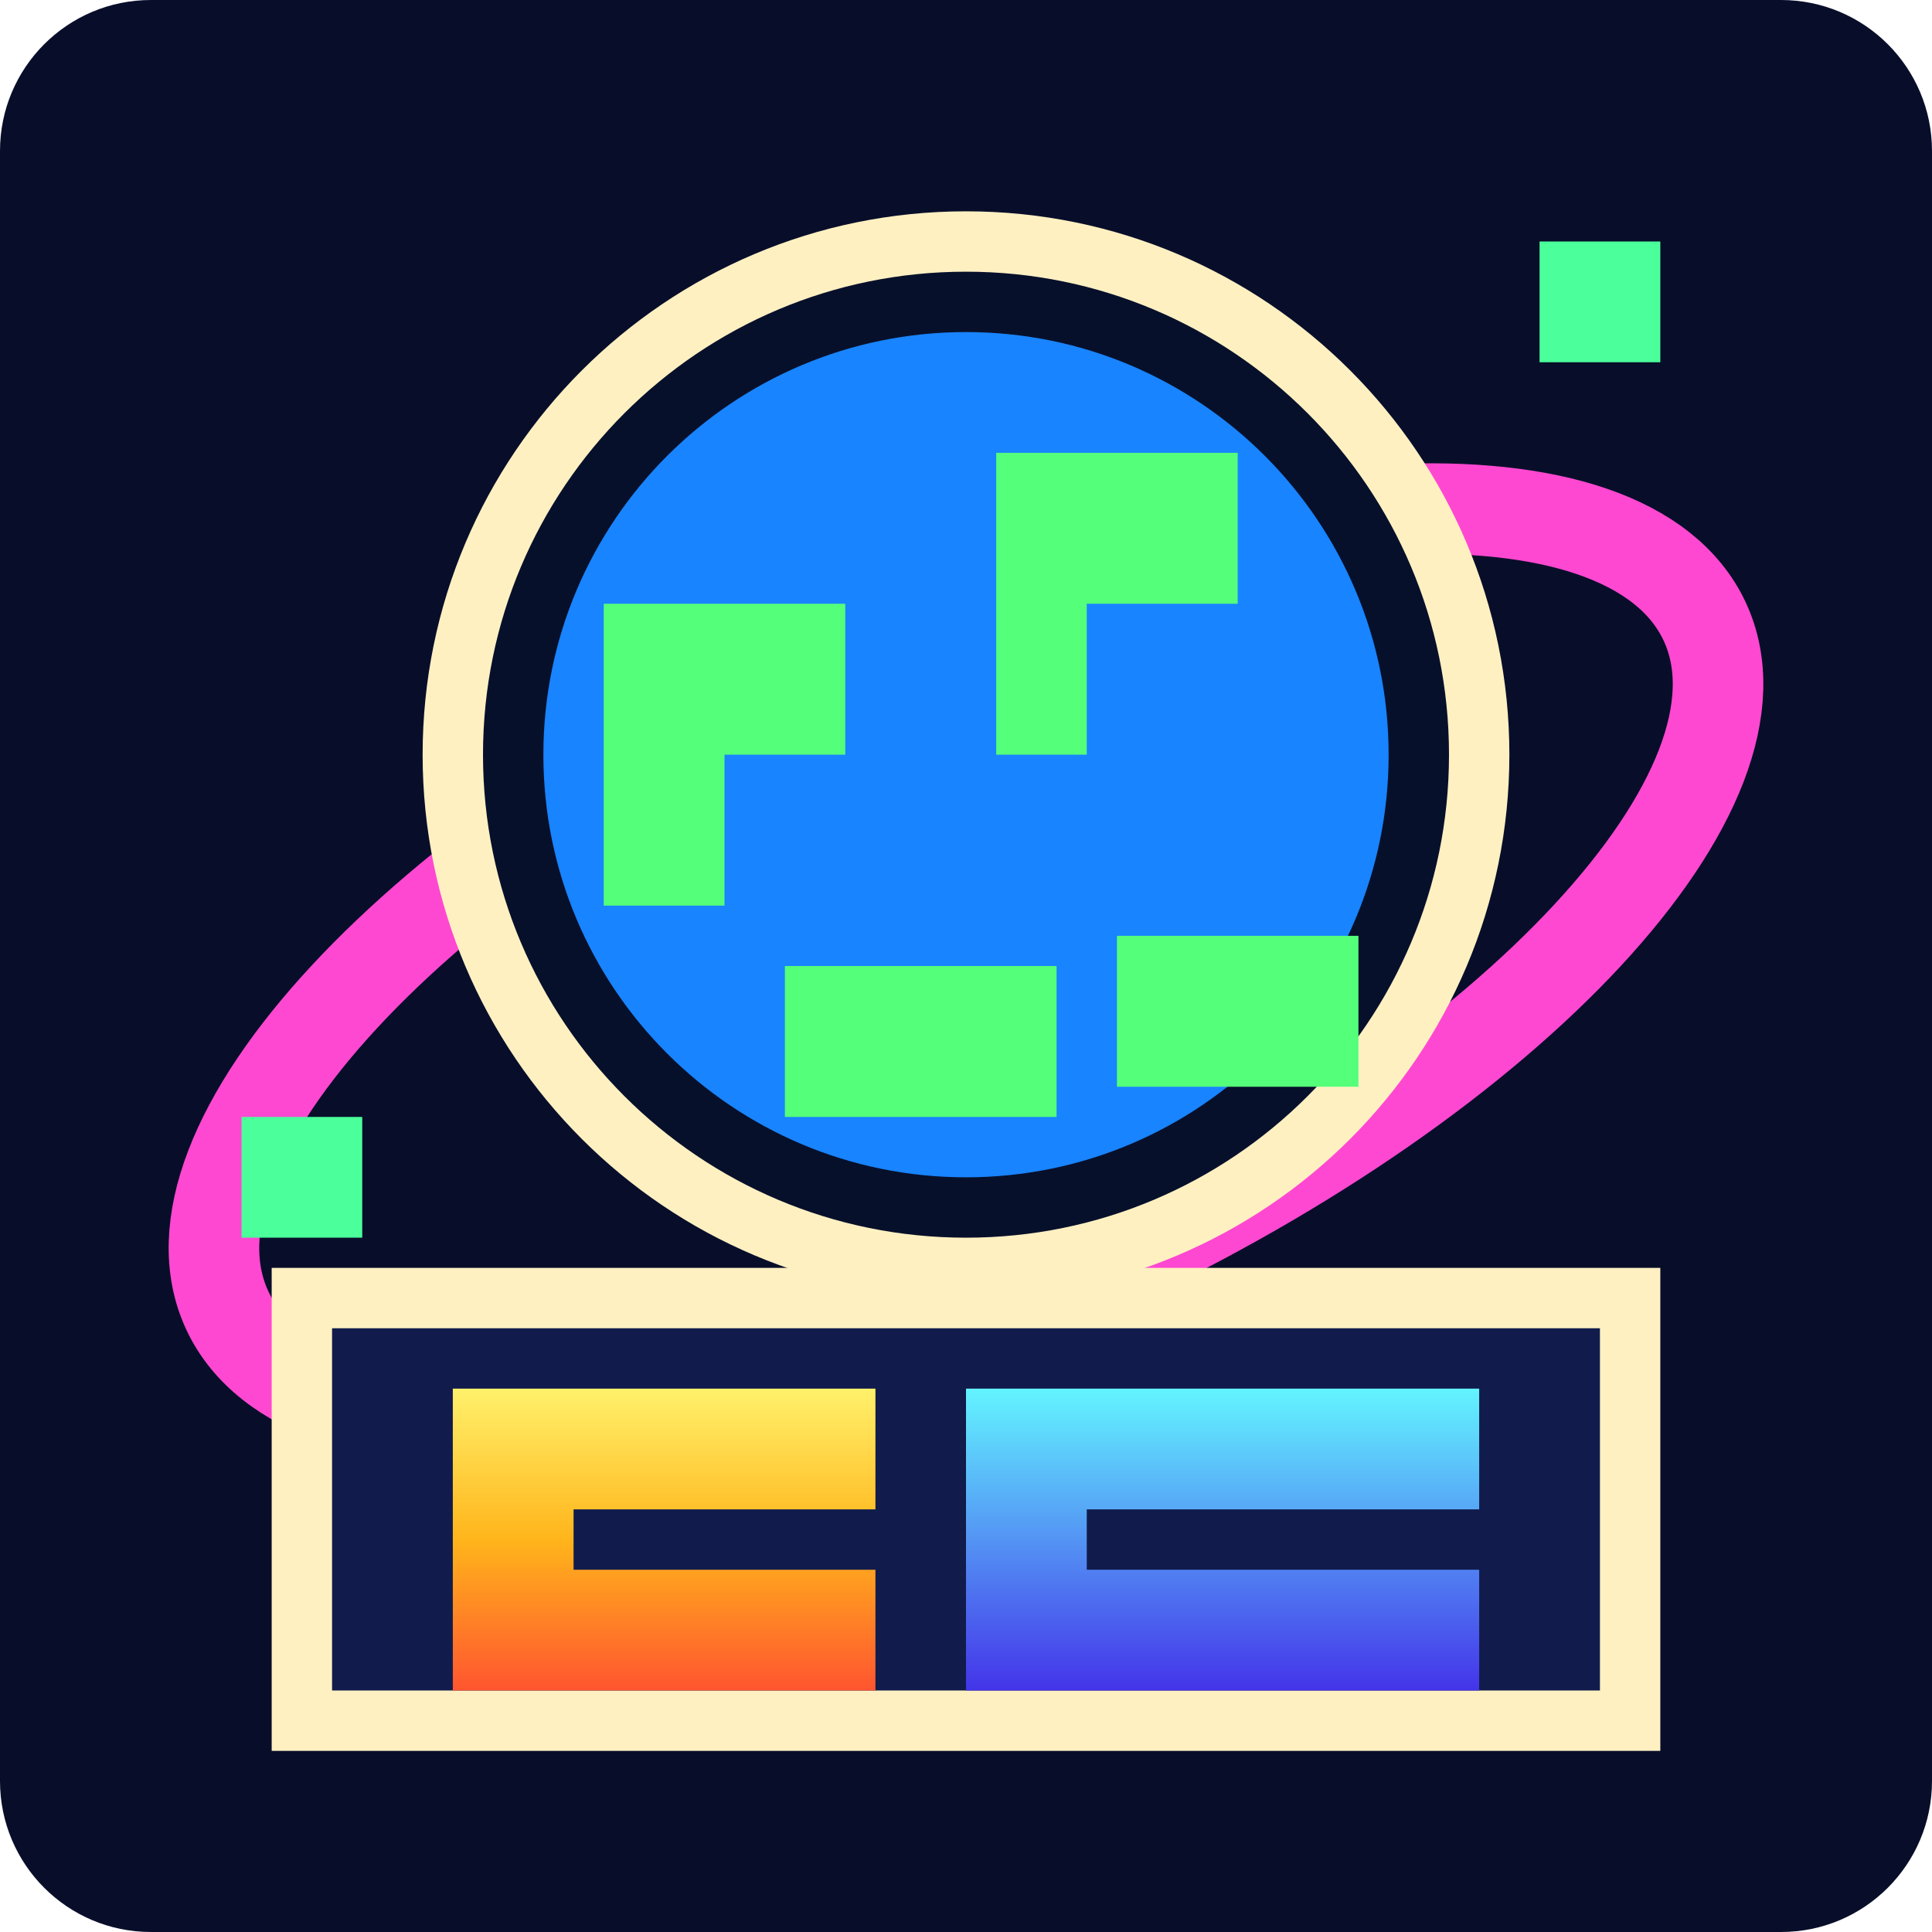
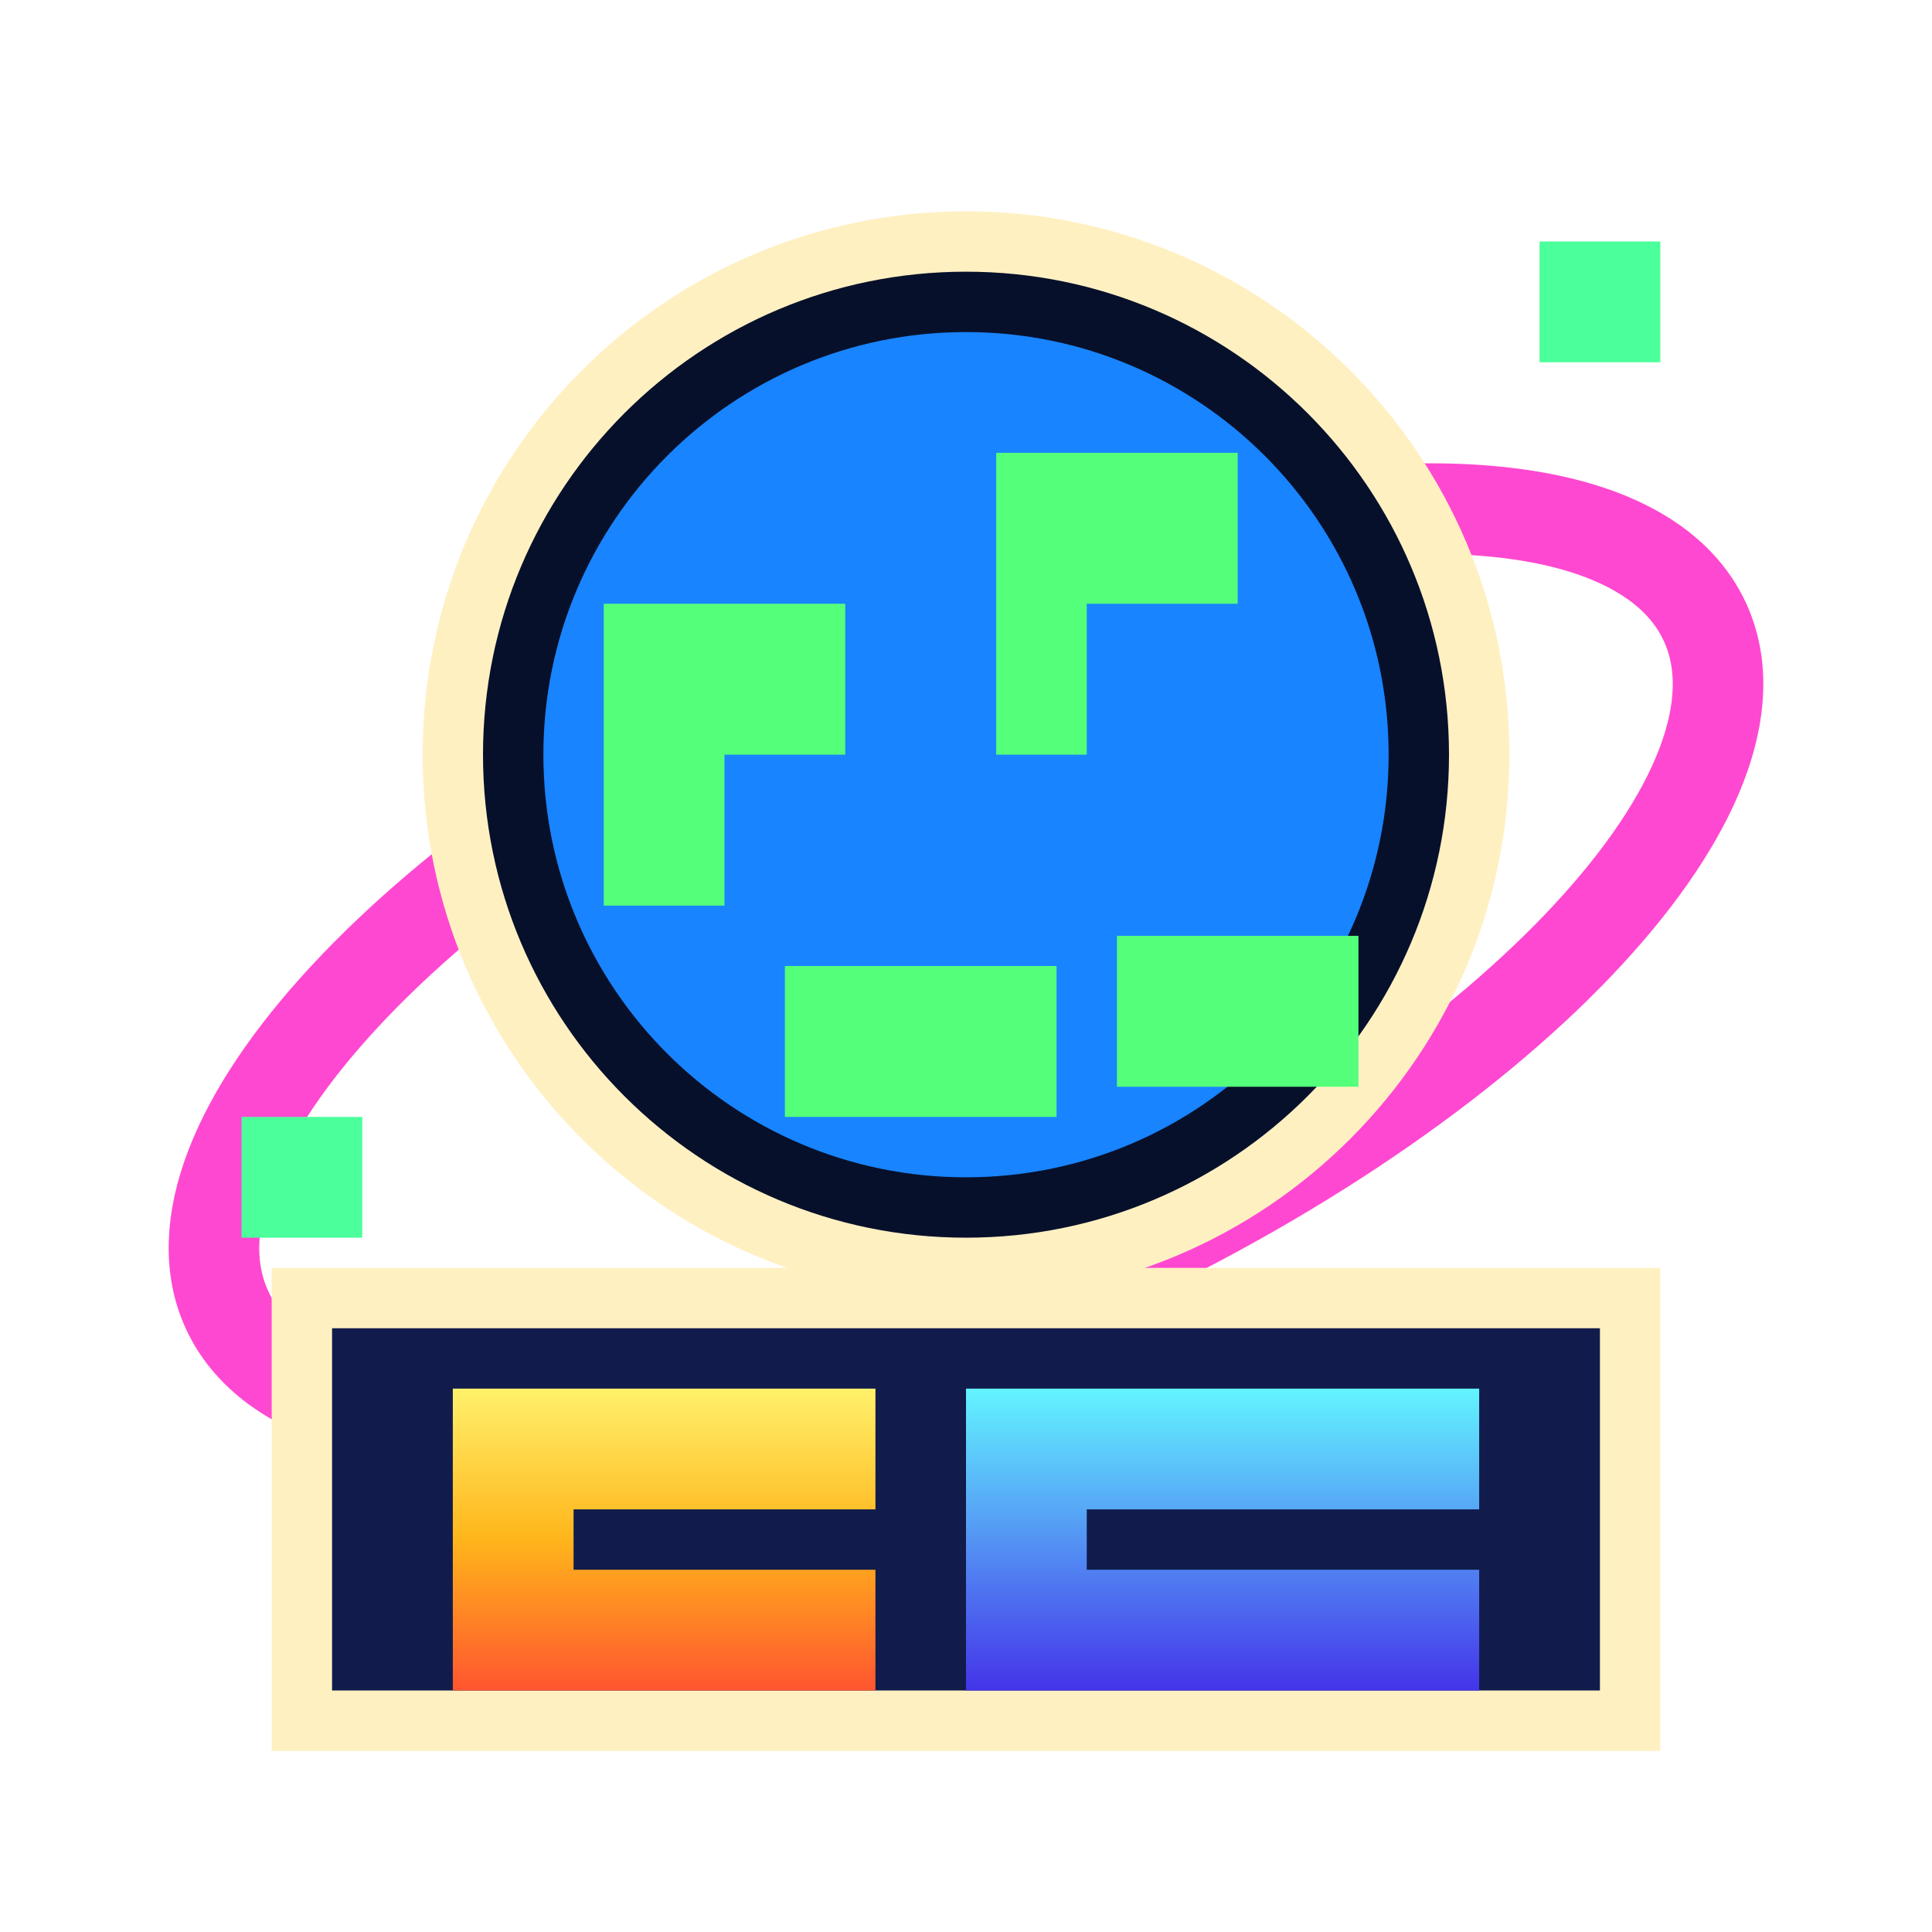
<svg xmlns="http://www.w3.org/2000/svg" viewBox="0 0 64 64">
  <defs>
    <linearGradient id="gold" x1="0" y1="0" x2="0" y2="1">
      <stop stop-color="#fff16b" />
      <stop offset=".5" stop-color="#ffb51b" />
      <stop offset="1" stop-color="#ff552f" />
    </linearGradient>
    <linearGradient id="blue" x1="0" y1="0" x2="0" y2="1">
      <stop stop-color="#63f4ff" />
      <stop offset="1" stop-color="#4434e9" />
    </linearGradient>
  </defs>
-   <rect width="64" height="64" rx="5" fill="#080e2a" />
  <ellipse cx="32" cy="32" rx="27" ry="11" fill="none" stroke="#ff48d1" stroke-width="3" transform="rotate(-25 32 32)" />
  <circle cx="32" cy="25" r="17" fill="#07102b" stroke="#fff0c2" stroke-width="2" />
  <circle cx="32" cy="25" r="14" fill="#1884ff" />
  <path d="M20 20h8v5h-4v5h-4zm13-5h8v5h-5v5h-3zm-7 17h9v5h-9zm11-1h8v5h-8z" fill="#54ff7a" />
  <path d="M10 43h44v14H10z" fill="#111c4c" stroke="#fff0c2" stroke-width="2" />
  <path d="M15 46h14v4H19v2h10v4H15z" fill="url(#gold)" />
  <path d="M32 46h17v4H36v2h13v4H32z" fill="url(#blue)" />
  <path d="M51 8h4v4h-4zM8 37h4v4H8z" fill="#4bff9b" />
</svg>
